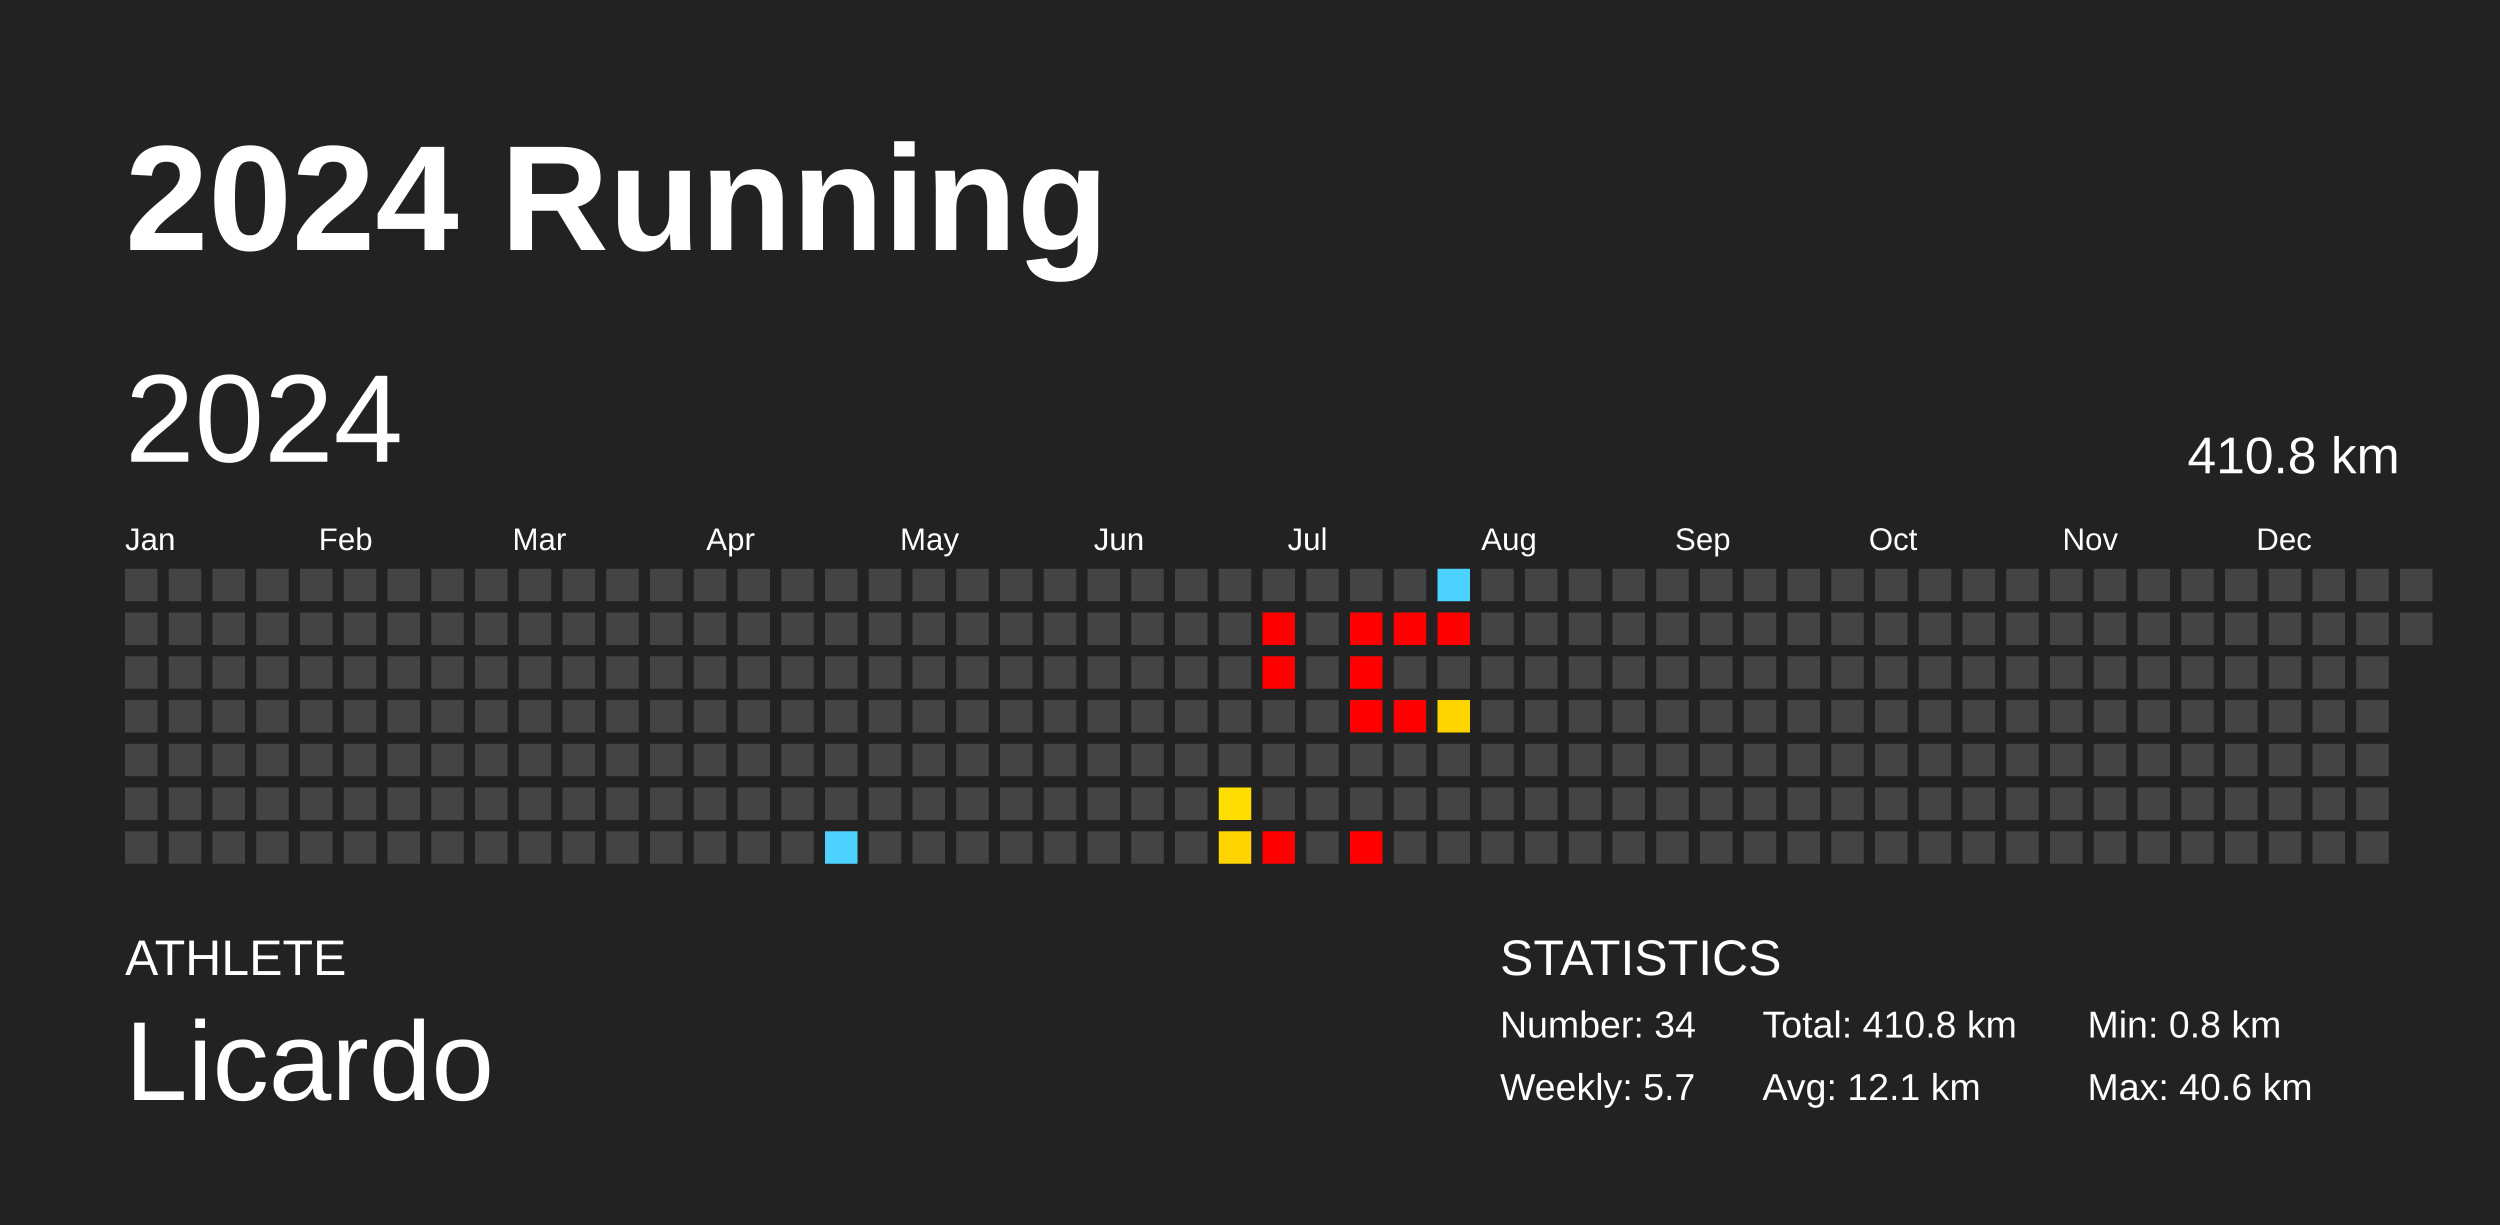
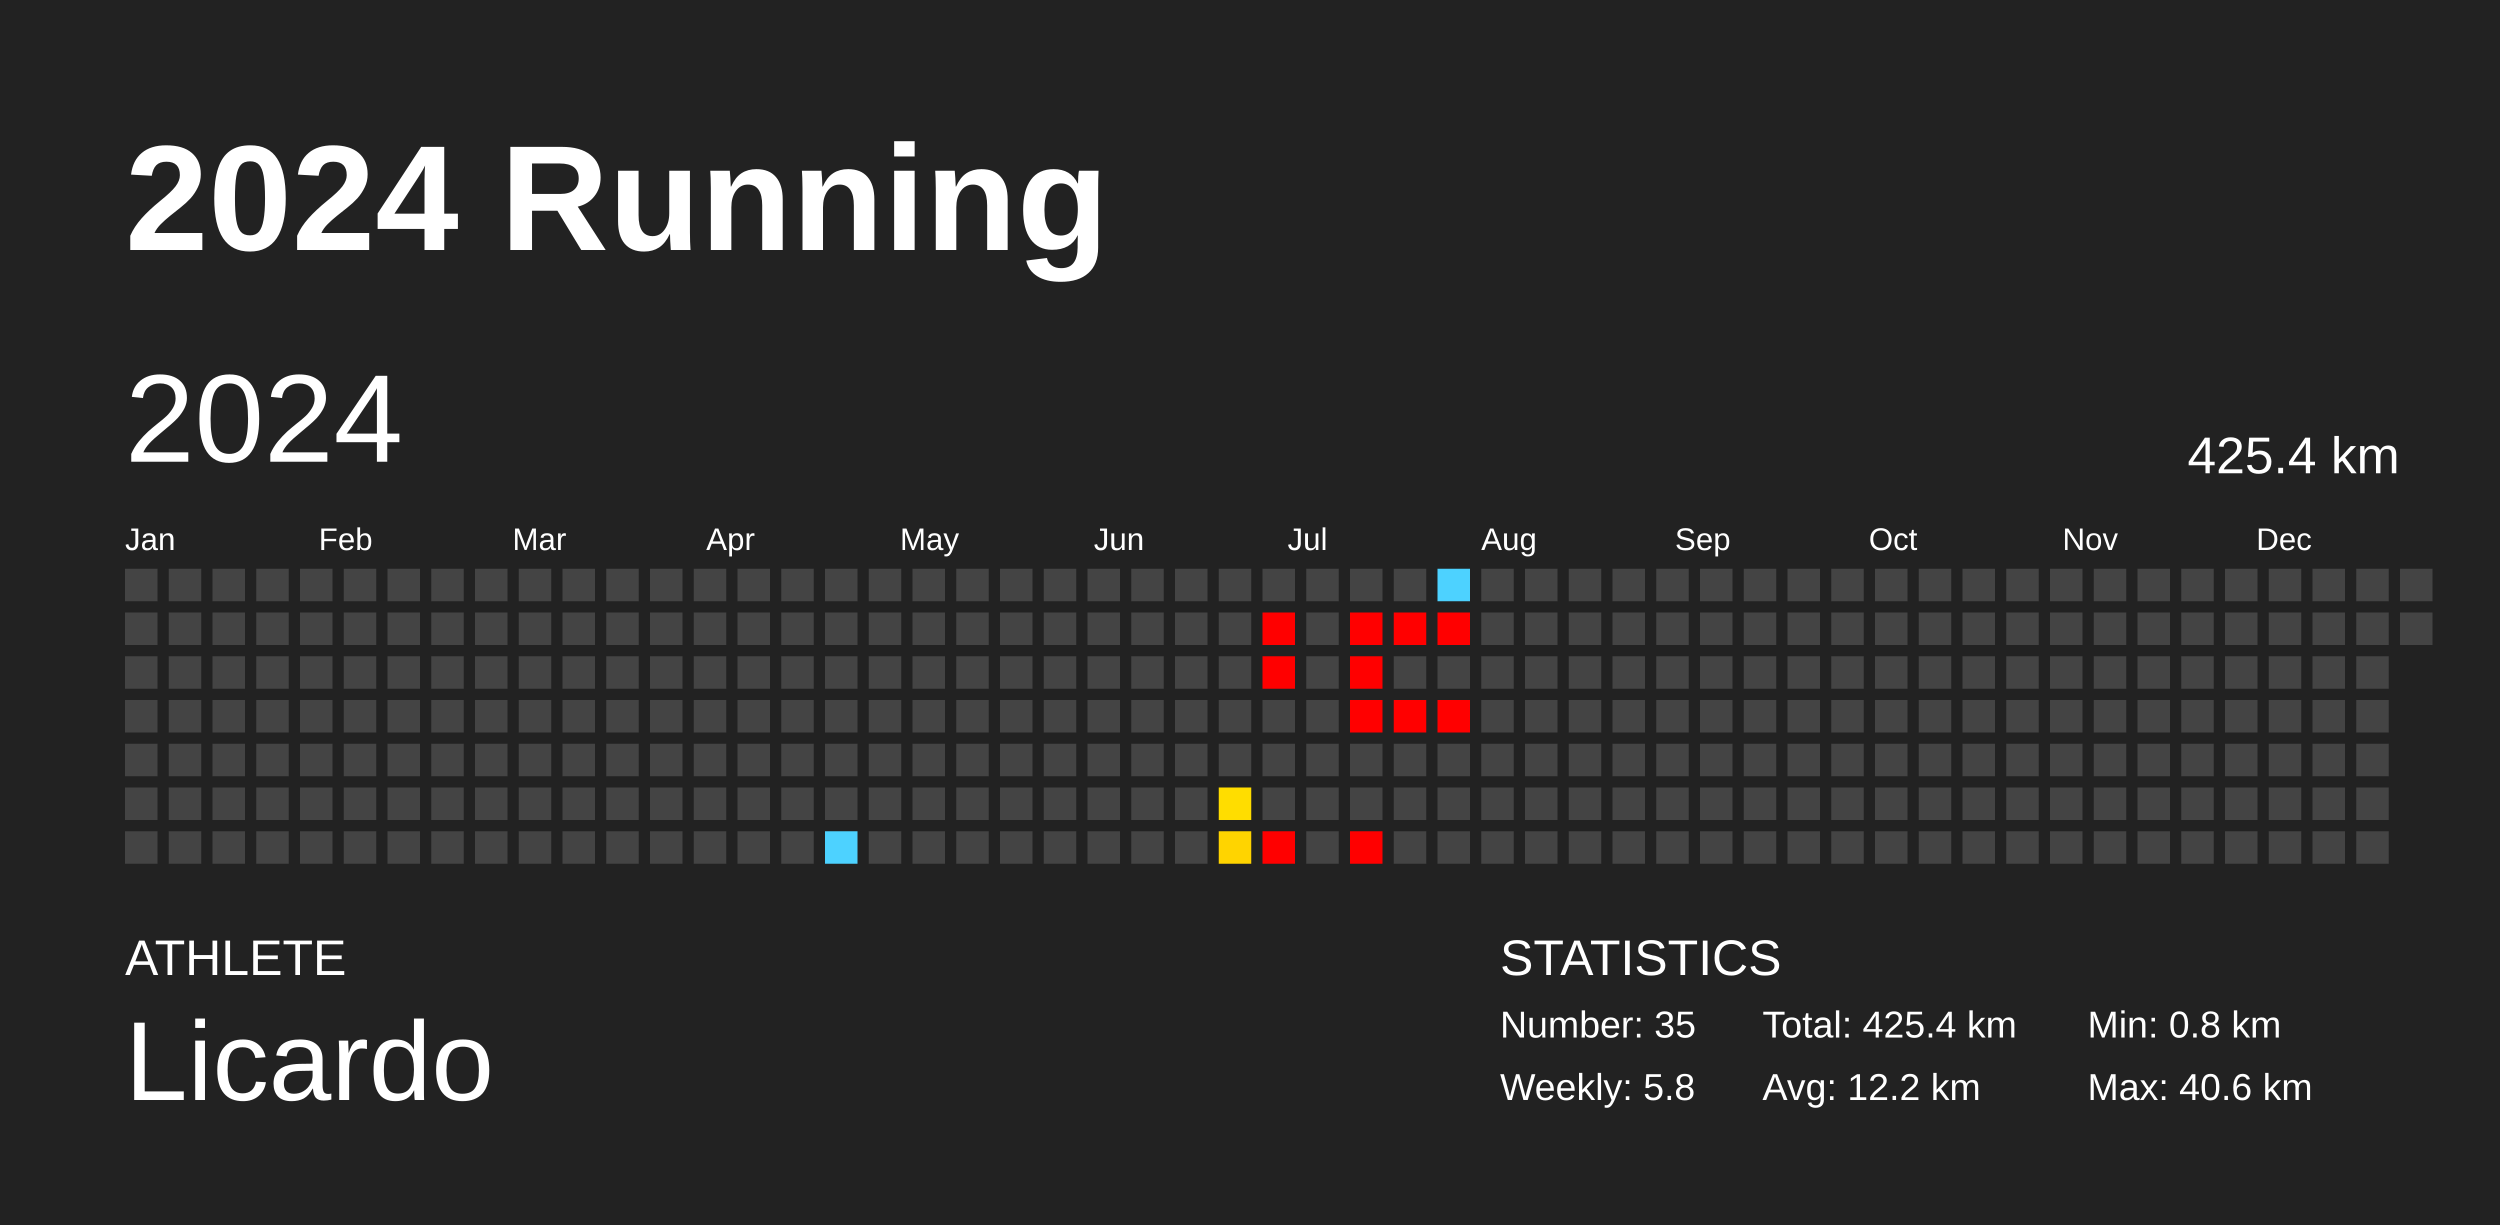
<svg xmlns="http://www.w3.org/2000/svg" baseProfile="full" height="98mm" version="1.1" viewBox="0,0,200,98" width="200mm">
  <defs />
  <rect fill="#222222" height="98" width="200" x="0" y="0" />
  <text fill="#FFFFFF" style="font-size:12px; font-family:Arial; font-weight:bold;" x="10" y="20">2024 Running</text>
  <text fill="#FFFFFF" style="font-size:4px; font-family:Arial" x="10" y="78">ATHLETE</text>
  <text fill="#FFFFFF" style="font-size:9px; font-family:Arial" x="10" y="88">Licardo</text>
  <text fill="#FFFFFF" style="font-size:4px; font-family:Arial" x="120" y="78">STATISTICS</text>
-   <text fill="#FFFFFF" style="font-size:3px; font-family:Arial" x="120" y="83">Number: 34</text>
-   <text fill="#FFFFFF" style="font-size:3px; font-family:Arial" x="120" y="88">Weekly: 5.7</text>
-   <text fill="#FFFFFF" style="font-size:3px; font-family:Arial" x="141" y="83">Total: 410.8 km</text>
-   <text fill="#FFFFFF" style="font-size:3px; font-family:Arial" x="141" y="88">Avg: 12.1 km</text>
+   <text fill="#FFFFFF" style="font-size:3px; font-family:Arial" x="120" y="83">Number: 35</text>
+   <text fill="#FFFFFF" style="font-size:3px; font-family:Arial" x="120" y="88">Weekly: 5.8</text>
+   <text fill="#FFFFFF" style="font-size:3px; font-family:Arial" x="141" y="83">Total: 425.4 km</text>
+   <text fill="#FFFFFF" style="font-size:3px; font-family:Arial" x="141" y="88">Avg: 12.2 km</text>
  <text fill="#FFFFFF" style="font-size:3px; font-family:Arial" x="167" y="83">Min: 0.8 km</text>
  <text fill="#FFFFFF" style="font-size:3px; font-family:Arial" x="167" y="88">Max: 40.6 km</text>
  <text dominant-baseline="hanging" fill="#FFFFFF" style="font-size:10.0px; font-family:Arial;" x="10" y="30">2024</text>
-   <text dominant-baseline="hanging" fill="#FFFFFF" style="font-size:4.125px; font-family:Arial;" x="175" y="35">410.8 km</text>
+   <text dominant-baseline="hanging" fill="#FFFFFF" style="font-size:4.125px; font-family:Arial;" x="175" y="35">425.4 km</text>
  <text fill="#FFFFFF" style="font-size:2.5px; font-family:Arial" x="10.0" y="44">Jan</text>
  <text fill="#FFFFFF" style="font-size:2.5px; font-family:Arial" x="25.5" y="44">Feb</text>
  <text fill="#FFFFFF" style="font-size:2.5px; font-family:Arial" x="41.0" y="44">Mar</text>
  <text fill="#FFFFFF" style="font-size:2.5px; font-family:Arial" x="56.5" y="44">Apr</text>
  <text fill="#FFFFFF" style="font-size:2.5px; font-family:Arial" x="72.0" y="44">May</text>
  <text fill="#FFFFFF" style="font-size:2.5px; font-family:Arial" x="87.5" y="44">Jun</text>
  <text fill="#FFFFFF" style="font-size:2.5px; font-family:Arial" x="103.0" y="44">Jul</text>
  <text fill="#FFFFFF" style="font-size:2.5px; font-family:Arial" x="118.5" y="44">Aug</text>
  <text fill="#FFFFFF" style="font-size:2.5px; font-family:Arial" x="134.0" y="44">Sep</text>
  <text fill="#FFFFFF" style="font-size:2.5px; font-family:Arial" x="149.5" y="44">Oct</text>
  <text fill="#FFFFFF" style="font-size:2.5px; font-family:Arial" x="165.0" y="44">Nov</text>
  <text fill="#FFFFFF" style="font-size:2.5px; font-family:Arial" x="180.5" y="44">Dec</text>
  <rect fill="#444444" height="2.6" width="2.6" x="10.0" y="45.5" />
  <rect fill="#444444" height="2.6" width="2.6" x="10.0" y="49.0" />
  <rect fill="#444444" height="2.6" width="2.6" x="10.0" y="52.5" />
  <rect fill="#444444" height="2.6" width="2.6" x="10.0" y="56.0" />
  <rect fill="#444444" height="2.6" width="2.6" x="10.0" y="59.5" />
  <rect fill="#444444" height="2.6" width="2.6" x="10.0" y="63.0" />
  <rect fill="#444444" height="2.6" width="2.6" x="10.0" y="66.5" />
  <rect fill="#444444" height="2.6" width="2.6" x="13.5" y="45.5" />
  <rect fill="#444444" height="2.6" width="2.6" x="13.5" y="49.0" />
  <rect fill="#444444" height="2.6" width="2.6" x="13.5" y="52.5" />
  <rect fill="#444444" height="2.6" width="2.6" x="13.5" y="56.0" />
  <rect fill="#444444" height="2.6" width="2.6" x="13.5" y="59.5" />
  <rect fill="#444444" height="2.6" width="2.6" x="13.5" y="63.0" />
  <rect fill="#444444" height="2.6" width="2.6" x="13.5" y="66.5" />
  <rect fill="#444444" height="2.6" width="2.6" x="17.0" y="45.5" />
  <rect fill="#444444" height="2.6" width="2.6" x="17.0" y="49.0" />
  <rect fill="#444444" height="2.6" width="2.6" x="17.0" y="52.5" />
  <rect fill="#444444" height="2.6" width="2.6" x="17.0" y="56.0" />
  <rect fill="#444444" height="2.6" width="2.6" x="17.0" y="59.5" />
  <rect fill="#444444" height="2.6" width="2.6" x="17.0" y="63.0" />
  <rect fill="#444444" height="2.6" width="2.6" x="17.0" y="66.5" />
  <rect fill="#444444" height="2.6" width="2.6" x="20.5" y="45.5" />
  <rect fill="#444444" height="2.6" width="2.6" x="20.5" y="49.0" />
  <rect fill="#444444" height="2.6" width="2.6" x="20.5" y="52.5" />
  <rect fill="#444444" height="2.6" width="2.6" x="20.5" y="56.0" />
  <rect fill="#444444" height="2.6" width="2.6" x="20.5" y="59.5" />
  <rect fill="#444444" height="2.6" width="2.6" x="20.5" y="63.0" />
  <rect fill="#444444" height="2.6" width="2.6" x="20.5" y="66.5" />
  <rect fill="#444444" height="2.6" width="2.6" x="24.0" y="45.5" />
  <rect fill="#444444" height="2.6" width="2.6" x="24.0" y="49.0" />
  <rect fill="#444444" height="2.6" width="2.6" x="24.0" y="52.5" />
  <rect fill="#444444" height="2.6" width="2.6" x="24.0" y="56.0" />
  <rect fill="#444444" height="2.6" width="2.6" x="24.0" y="59.5" />
  <rect fill="#444444" height="2.6" width="2.6" x="24.0" y="63.0" />
  <rect fill="#444444" height="2.6" width="2.6" x="24.0" y="66.5" />
  <rect fill="#444444" height="2.6" width="2.6" x="27.5" y="45.5" />
  <rect fill="#444444" height="2.6" width="2.6" x="27.5" y="49.0" />
  <rect fill="#444444" height="2.6" width="2.6" x="27.5" y="52.5" />
  <rect fill="#444444" height="2.6" width="2.6" x="27.5" y="56.0" />
  <rect fill="#444444" height="2.6" width="2.6" x="27.5" y="59.5" />
  <rect fill="#444444" height="2.6" width="2.6" x="27.5" y="63.0" />
  <rect fill="#444444" height="2.6" width="2.6" x="27.5" y="66.5" />
  <rect fill="#444444" height="2.6" width="2.6" x="31.0" y="45.5" />
  <rect fill="#444444" height="2.6" width="2.6" x="31.0" y="49.0" />
  <rect fill="#444444" height="2.6" width="2.6" x="31.0" y="52.5" />
  <rect fill="#444444" height="2.6" width="2.6" x="31.0" y="56.0" />
  <rect fill="#444444" height="2.6" width="2.6" x="31.0" y="59.5" />
  <rect fill="#444444" height="2.6" width="2.6" x="31.0" y="63.0" />
  <rect fill="#444444" height="2.6" width="2.6" x="31.0" y="66.5" />
  <rect fill="#444444" height="2.6" width="2.6" x="34.5" y="45.5" />
  <rect fill="#444444" height="2.6" width="2.6" x="34.5" y="49.0" />
  <rect fill="#444444" height="2.6" width="2.6" x="34.5" y="52.5" />
  <rect fill="#444444" height="2.6" width="2.6" x="34.5" y="56.0" />
  <rect fill="#444444" height="2.6" width="2.6" x="34.5" y="59.5" />
  <rect fill="#444444" height="2.6" width="2.6" x="34.5" y="63.0" />
  <rect fill="#444444" height="2.6" width="2.6" x="34.5" y="66.5" />
  <rect fill="#444444" height="2.6" width="2.6" x="38.0" y="45.5" />
  <rect fill="#444444" height="2.6" width="2.6" x="38.0" y="49.0" />
  <rect fill="#444444" height="2.6" width="2.6" x="38.0" y="52.5" />
  <rect fill="#444444" height="2.6" width="2.6" x="38.0" y="56.0" />
  <rect fill="#444444" height="2.6" width="2.6" x="38.0" y="59.5" />
  <rect fill="#444444" height="2.6" width="2.6" x="38.0" y="63.0" />
  <rect fill="#444444" height="2.6" width="2.6" x="38.0" y="66.5" />
  <rect fill="#444444" height="2.6" width="2.6" x="41.5" y="45.5" />
  <rect fill="#444444" height="2.6" width="2.6" x="41.5" y="49.0" />
  <rect fill="#444444" height="2.6" width="2.6" x="41.5" y="52.5" />
  <rect fill="#444444" height="2.6" width="2.6" x="41.5" y="56.0" />
  <rect fill="#444444" height="2.6" width="2.6" x="41.5" y="59.5" />
  <rect fill="#444444" height="2.6" width="2.6" x="41.5" y="63.0" />
  <rect fill="#444444" height="2.6" width="2.6" x="41.5" y="66.5" />
  <rect fill="#444444" height="2.6" width="2.6" x="45.0" y="45.5" />
  <rect fill="#444444" height="2.6" width="2.6" x="45.0" y="49.0" />
  <rect fill="#444444" height="2.6" width="2.6" x="45.0" y="52.5" />
  <rect fill="#444444" height="2.6" width="2.6" x="45.0" y="56.0" />
  <rect fill="#444444" height="2.6" width="2.6" x="45.0" y="59.5" />
  <rect fill="#444444" height="2.6" width="2.6" x="45.0" y="63.0" />
  <rect fill="#444444" height="2.6" width="2.6" x="45.0" y="66.5" />
  <rect fill="#444444" height="2.6" width="2.6" x="48.5" y="45.5" />
  <rect fill="#444444" height="2.6" width="2.6" x="48.5" y="49.0" />
  <rect fill="#444444" height="2.6" width="2.6" x="48.5" y="52.5" />
  <rect fill="#444444" height="2.6" width="2.6" x="48.5" y="56.0" />
  <rect fill="#444444" height="2.6" width="2.6" x="48.5" y="59.5" />
  <rect fill="#444444" height="2.6" width="2.6" x="48.5" y="63.0" />
  <rect fill="#444444" height="2.6" width="2.6" x="48.5" y="66.5" />
  <rect fill="#444444" height="2.6" width="2.6" x="52.0" y="45.5" />
  <rect fill="#444444" height="2.6" width="2.6" x="52.0" y="49.0" />
  <rect fill="#444444" height="2.6" width="2.6" x="52.0" y="52.5" />
  <rect fill="#444444" height="2.6" width="2.6" x="52.0" y="56.0" />
  <rect fill="#444444" height="2.6" width="2.6" x="52.0" y="59.5" />
  <rect fill="#444444" height="2.6" width="2.6" x="52.0" y="63.0" />
  <rect fill="#444444" height="2.6" width="2.6" x="52.0" y="66.5" />
  <rect fill="#444444" height="2.6" width="2.6" x="55.5" y="45.5" />
  <rect fill="#444444" height="2.6" width="2.6" x="55.5" y="49.0" />
  <rect fill="#444444" height="2.6" width="2.6" x="55.5" y="52.5" />
  <rect fill="#444444" height="2.6" width="2.6" x="55.5" y="56.0" />
  <rect fill="#444444" height="2.6" width="2.6" x="55.5" y="59.5" />
  <rect fill="#444444" height="2.6" width="2.6" x="55.5" y="63.0" />
  <rect fill="#444444" height="2.6" width="2.6" x="55.5" y="66.5" />
  <rect fill="#444444" height="2.6" width="2.6" x="59.0" y="45.5" />
  <rect fill="#444444" height="2.6" width="2.6" x="59.0" y="49.0" />
  <rect fill="#444444" height="2.6" width="2.6" x="59.0" y="52.5" />
  <rect fill="#444444" height="2.6" width="2.6" x="59.0" y="56.0" />
  <rect fill="#444444" height="2.6" width="2.6" x="59.0" y="59.5" />
  <rect fill="#444444" height="2.6" width="2.6" x="59.0" y="63.0" />
  <rect fill="#444444" height="2.6" width="2.6" x="59.0" y="66.5" />
  <rect fill="#444444" height="2.6" width="2.6" x="62.5" y="45.5" />
  <rect fill="#444444" height="2.6" width="2.6" x="62.5" y="49.0" />
  <rect fill="#444444" height="2.6" width="2.6" x="62.5" y="52.5" />
  <rect fill="#444444" height="2.6" width="2.6" x="62.5" y="56.0" />
  <rect fill="#444444" height="2.6" width="2.6" x="62.5" y="59.5" />
  <rect fill="#444444" height="2.6" width="2.6" x="62.5" y="63.0" />
  <rect fill="#444444" height="2.6" width="2.6" x="62.5" y="66.5" />
  <rect fill="#444444" height="2.6" width="2.6" x="66.0" y="45.5" />
  <rect fill="#444444" height="2.6" width="2.6" x="66.0" y="49.0" />
  <rect fill="#444444" height="2.6" width="2.6" x="66.0" y="52.5" />
  <rect fill="#444444" height="2.6" width="2.6" x="66.0" y="56.0" />
  <rect fill="#444444" height="2.6" width="2.6" x="66.0" y="59.5" />
  <rect fill="#444444" height="2.6" width="2.6" x="66.0" y="63.0" />
  <rect fill="#4dd2ff" height="2.6" width="2.6" x="66.0" y="66.5" />
  <rect fill="#444444" height="2.6" width="2.6" x="69.5" y="45.5" />
  <rect fill="#444444" height="2.6" width="2.6" x="69.5" y="49.0" />
  <rect fill="#444444" height="2.6" width="2.6" x="69.5" y="52.5" />
  <rect fill="#444444" height="2.6" width="2.6" x="69.5" y="56.0" />
  <rect fill="#444444" height="2.6" width="2.6" x="69.5" y="59.5" />
  <rect fill="#444444" height="2.6" width="2.6" x="69.5" y="63.0" />
  <rect fill="#444444" height="2.6" width="2.6" x="69.5" y="66.5" />
  <rect fill="#444444" height="2.6" width="2.6" x="73.0" y="45.5" />
  <rect fill="#444444" height="2.6" width="2.6" x="73.0" y="49.0" />
  <rect fill="#444444" height="2.6" width="2.6" x="73.0" y="52.5" />
  <rect fill="#444444" height="2.6" width="2.6" x="73.0" y="56.0" />
  <rect fill="#444444" height="2.6" width="2.6" x="73.0" y="59.5" />
  <rect fill="#444444" height="2.6" width="2.6" x="73.0" y="63.0" />
  <rect fill="#444444" height="2.6" width="2.6" x="73.0" y="66.5" />
  <rect fill="#444444" height="2.6" width="2.6" x="76.5" y="45.5" />
  <rect fill="#444444" height="2.6" width="2.6" x="76.5" y="49.0" />
  <rect fill="#444444" height="2.6" width="2.6" x="76.5" y="52.5" />
  <rect fill="#444444" height="2.6" width="2.6" x="76.5" y="56.0" />
  <rect fill="#444444" height="2.6" width="2.6" x="76.5" y="59.5" />
  <rect fill="#444444" height="2.6" width="2.6" x="76.5" y="63.0" />
  <rect fill="#444444" height="2.6" width="2.6" x="76.5" y="66.5" />
  <rect fill="#444444" height="2.6" width="2.6" x="80.0" y="45.5" />
  <rect fill="#444444" height="2.6" width="2.6" x="80.0" y="49.0" />
  <rect fill="#444444" height="2.6" width="2.6" x="80.0" y="52.5" />
  <rect fill="#444444" height="2.6" width="2.6" x="80.0" y="56.0" />
  <rect fill="#444444" height="2.6" width="2.6" x="80.0" y="59.5" />
  <rect fill="#444444" height="2.6" width="2.6" x="80.0" y="63.0" />
  <rect fill="#444444" height="2.6" width="2.6" x="80.0" y="66.5" />
  <rect fill="#444444" height="2.6" width="2.6" x="83.5" y="45.5" />
  <rect fill="#444444" height="2.6" width="2.6" x="83.5" y="49.0" />
  <rect fill="#444444" height="2.6" width="2.6" x="83.5" y="52.5" />
  <rect fill="#444444" height="2.6" width="2.6" x="83.5" y="56.0" />
  <rect fill="#444444" height="2.6" width="2.6" x="83.5" y="59.5" />
  <rect fill="#444444" height="2.6" width="2.6" x="83.5" y="63.0" />
  <rect fill="#444444" height="2.6" width="2.6" x="83.5" y="66.5" />
  <rect fill="#444444" height="2.6" width="2.6" x="87.0" y="45.5" />
  <rect fill="#444444" height="2.6" width="2.6" x="87.0" y="49.0" />
  <rect fill="#444444" height="2.6" width="2.6" x="87.0" y="52.5" />
  <rect fill="#444444" height="2.6" width="2.6" x="87.0" y="56.0" />
  <rect fill="#444444" height="2.6" width="2.6" x="87.0" y="59.5" />
  <rect fill="#444444" height="2.6" width="2.6" x="87.0" y="63.0" />
  <rect fill="#444444" height="2.6" width="2.6" x="87.0" y="66.5" />
  <rect fill="#444444" height="2.6" width="2.6" x="90.5" y="45.5" />
  <rect fill="#444444" height="2.6" width="2.6" x="90.5" y="49.0" />
  <rect fill="#444444" height="2.6" width="2.6" x="90.5" y="52.5" />
  <rect fill="#444444" height="2.6" width="2.6" x="90.5" y="56.0" />
  <rect fill="#444444" height="2.6" width="2.6" x="90.5" y="59.5" />
  <rect fill="#444444" height="2.6" width="2.6" x="90.5" y="63.0" />
  <rect fill="#444444" height="2.6" width="2.6" x="90.5" y="66.5" />
  <rect fill="#444444" height="2.6" width="2.6" x="94.0" y="45.5" />
  <rect fill="#444444" height="2.6" width="2.6" x="94.0" y="49.0" />
  <rect fill="#444444" height="2.6" width="2.6" x="94.0" y="52.5" />
  <rect fill="#444444" height="2.6" width="2.6" x="94.0" y="56.0" />
  <rect fill="#444444" height="2.6" width="2.6" x="94.0" y="59.5" />
  <rect fill="#444444" height="2.6" width="2.6" x="94.0" y="63.0" />
  <rect fill="#444444" height="2.6" width="2.6" x="94.0" y="66.5" />
  <rect fill="#444444" height="2.6" width="2.6" x="97.5" y="45.5" />
  <rect fill="#444444" height="2.6" width="2.6" x="97.5" y="49.0" />
  <rect fill="#444444" height="2.6" width="2.6" x="97.5" y="52.5" />
  <rect fill="#444444" height="2.6" width="2.6" x="97.5" y="56.0" />
  <rect fill="#444444" height="2.6" width="2.6" x="97.5" y="59.5" />
  <rect fill="#ffdd00" height="2.6" width="2.6" x="97.5" y="63.0" />
  <rect fill="#ffd400" height="2.6" width="2.6" x="97.5" y="66.5" />
  <rect fill="#444444" height="2.6" width="2.6" x="101.0" y="45.5" />
  <rect fill="red" height="2.6" width="2.6" x="101.0" y="49.0" />
  <rect fill="red" height="2.6" width="2.6" x="101.0" y="52.5" />
  <rect fill="#444444" height="2.6" width="2.6" x="101.0" y="56.0" />
  <rect fill="#444444" height="2.6" width="2.6" x="101.0" y="59.5" />
  <rect fill="#444444" height="2.6" width="2.6" x="101.0" y="63.0" />
  <rect fill="red" height="2.6" width="2.6" x="101.0" y="66.5" />
  <rect fill="#444444" height="2.6" width="2.6" x="104.5" y="45.5" />
  <rect fill="#444444" height="2.6" width="2.6" x="104.5" y="49.0" />
  <rect fill="#444444" height="2.6" width="2.6" x="104.5" y="52.5" />
  <rect fill="#444444" height="2.6" width="2.6" x="104.5" y="56.0" />
  <rect fill="#444444" height="2.6" width="2.6" x="104.5" y="59.5" />
  <rect fill="#444444" height="2.6" width="2.6" x="104.5" y="63.0" />
  <rect fill="#444444" height="2.6" width="2.6" x="104.5" y="66.5" />
  <rect fill="#444444" height="2.6" width="2.6" x="108.0" y="45.5" />
  <rect fill="red" height="2.6" width="2.6" x="108.0" y="49.0" />
  <rect fill="red" height="2.6" width="2.6" x="108.0" y="52.5" />
  <rect fill="red" height="2.6" width="2.6" x="108.0" y="56.0" />
  <rect fill="#444444" height="2.6" width="2.6" x="108.0" y="59.5" />
  <rect fill="#444444" height="2.6" width="2.6" x="108.0" y="63.0" />
  <rect fill="red" height="2.6" width="2.6" x="108.0" y="66.5" />
  <rect fill="#444444" height="2.6" width="2.6" x="111.5" y="45.5" />
  <rect fill="red" height="2.6" width="2.6" x="111.5" y="49.0" />
  <rect fill="#444444" height="2.6" width="2.6" x="111.5" y="52.5" />
  <rect fill="red" height="2.6" width="2.6" x="111.5" y="56.0" />
  <rect fill="#444444" height="2.6" width="2.6" x="111.5" y="59.5" />
  <rect fill="#444444" height="2.6" width="2.6" x="111.5" y="63.0" />
  <rect fill="#444444" height="2.6" width="2.6" x="111.5" y="66.5" />
  <rect fill="#4dd2ff" height="2.6" width="2.6" x="115.0" y="45.5" />
  <rect fill="red" height="2.6" width="2.6" x="115.0" y="49.0" />
  <rect fill="#444444" height="2.6" width="2.6" x="115.0" y="52.5" />
-   <rect fill="#ffd500" height="2.6" width="2.6" x="115.0" y="56.0" />
+   <rect fill="red" height="2.6" width="2.6" x="115.0" y="56.0" />
  <rect fill="#444444" height="2.6" width="2.6" x="115.0" y="59.5" />
  <rect fill="#444444" height="2.6" width="2.6" x="115.0" y="63.0" />
  <rect fill="#444444" height="2.6" width="2.6" x="115.0" y="66.5" />
  <rect fill="#444444" height="2.6" width="2.6" x="118.5" y="45.5" />
  <rect fill="#444444" height="2.6" width="2.6" x="118.5" y="49.0" />
  <rect fill="#444444" height="2.6" width="2.6" x="118.5" y="52.5" />
  <rect fill="#444444" height="2.6" width="2.6" x="118.5" y="56.0" />
  <rect fill="#444444" height="2.6" width="2.6" x="118.5" y="59.5" />
  <rect fill="#444444" height="2.6" width="2.6" x="118.5" y="63.0" />
  <rect fill="#444444" height="2.6" width="2.6" x="118.5" y="66.5" />
  <rect fill="#444444" height="2.6" width="2.6" x="122.0" y="45.5" />
  <rect fill="#444444" height="2.6" width="2.6" x="122.0" y="49.0" />
  <rect fill="#444444" height="2.6" width="2.6" x="122.0" y="52.5" />
  <rect fill="#444444" height="2.6" width="2.6" x="122.0" y="56.0" />
  <rect fill="#444444" height="2.6" width="2.6" x="122.0" y="59.5" />
  <rect fill="#444444" height="2.6" width="2.6" x="122.0" y="63.0" />
  <rect fill="#444444" height="2.6" width="2.6" x="122.0" y="66.5" />
  <rect fill="#444444" height="2.6" width="2.6" x="125.5" y="45.5" />
  <rect fill="#444444" height="2.6" width="2.6" x="125.5" y="49.0" />
  <rect fill="#444444" height="2.6" width="2.6" x="125.5" y="52.5" />
  <rect fill="#444444" height="2.6" width="2.6" x="125.5" y="56.0" />
  <rect fill="#444444" height="2.6" width="2.6" x="125.5" y="59.5" />
  <rect fill="#444444" height="2.6" width="2.6" x="125.5" y="63.0" />
  <rect fill="#444444" height="2.6" width="2.6" x="125.5" y="66.5" />
  <rect fill="#444444" height="2.6" width="2.6" x="129.0" y="45.5" />
  <rect fill="#444444" height="2.6" width="2.6" x="129.0" y="49.0" />
  <rect fill="#444444" height="2.6" width="2.6" x="129.0" y="52.5" />
  <rect fill="#444444" height="2.6" width="2.6" x="129.0" y="56.0" />
  <rect fill="#444444" height="2.6" width="2.6" x="129.0" y="59.5" />
  <rect fill="#444444" height="2.6" width="2.6" x="129.0" y="63.0" />
  <rect fill="#444444" height="2.6" width="2.6" x="129.0" y="66.5" />
  <rect fill="#444444" height="2.6" width="2.6" x="132.5" y="45.5" />
  <rect fill="#444444" height="2.6" width="2.6" x="132.5" y="49.0" />
  <rect fill="#444444" height="2.6" width="2.6" x="132.5" y="52.5" />
  <rect fill="#444444" height="2.6" width="2.6" x="132.5" y="56.0" />
  <rect fill="#444444" height="2.6" width="2.6" x="132.5" y="59.5" />
  <rect fill="#444444" height="2.6" width="2.6" x="132.5" y="63.0" />
  <rect fill="#444444" height="2.6" width="2.6" x="132.5" y="66.5" />
  <rect fill="#444444" height="2.6" width="2.6" x="136.0" y="45.5" />
  <rect fill="#444444" height="2.6" width="2.6" x="136.0" y="49.0" />
  <rect fill="#444444" height="2.6" width="2.6" x="136.0" y="52.5" />
  <rect fill="#444444" height="2.6" width="2.6" x="136.0" y="56.0" />
  <rect fill="#444444" height="2.6" width="2.6" x="136.0" y="59.5" />
  <rect fill="#444444" height="2.6" width="2.6" x="136.0" y="63.0" />
  <rect fill="#444444" height="2.6" width="2.6" x="136.0" y="66.5" />
  <rect fill="#444444" height="2.6" width="2.6" x="139.5" y="45.5" />
  <rect fill="#444444" height="2.6" width="2.6" x="139.5" y="49.0" />
  <rect fill="#444444" height="2.6" width="2.6" x="139.5" y="52.5" />
  <rect fill="#444444" height="2.6" width="2.6" x="139.5" y="56.0" />
  <rect fill="#444444" height="2.6" width="2.6" x="139.5" y="59.5" />
  <rect fill="#444444" height="2.6" width="2.6" x="139.5" y="63.0" />
  <rect fill="#444444" height="2.6" width="2.6" x="139.5" y="66.5" />
  <rect fill="#444444" height="2.6" width="2.6" x="143.0" y="45.5" />
  <rect fill="#444444" height="2.6" width="2.6" x="143.0" y="49.0" />
  <rect fill="#444444" height="2.6" width="2.6" x="143.0" y="52.5" />
  <rect fill="#444444" height="2.6" width="2.6" x="143.0" y="56.0" />
  <rect fill="#444444" height="2.6" width="2.6" x="143.0" y="59.5" />
  <rect fill="#444444" height="2.6" width="2.6" x="143.0" y="63.0" />
  <rect fill="#444444" height="2.6" width="2.6" x="143.0" y="66.5" />
  <rect fill="#444444" height="2.6" width="2.6" x="146.5" y="45.5" />
  <rect fill="#444444" height="2.6" width="2.6" x="146.5" y="49.0" />
  <rect fill="#444444" height="2.6" width="2.6" x="146.5" y="52.5" />
  <rect fill="#444444" height="2.6" width="2.6" x="146.5" y="56.0" />
  <rect fill="#444444" height="2.6" width="2.6" x="146.5" y="59.5" />
  <rect fill="#444444" height="2.6" width="2.6" x="146.5" y="63.0" />
  <rect fill="#444444" height="2.6" width="2.6" x="146.5" y="66.5" />
  <rect fill="#444444" height="2.6" width="2.6" x="150.0" y="45.5" />
  <rect fill="#444444" height="2.6" width="2.6" x="150.0" y="49.0" />
  <rect fill="#444444" height="2.6" width="2.6" x="150.0" y="52.5" />
  <rect fill="#444444" height="2.6" width="2.6" x="150.0" y="56.0" />
  <rect fill="#444444" height="2.6" width="2.6" x="150.0" y="59.5" />
  <rect fill="#444444" height="2.6" width="2.6" x="150.0" y="63.0" />
  <rect fill="#444444" height="2.6" width="2.6" x="150.0" y="66.5" />
  <rect fill="#444444" height="2.6" width="2.6" x="153.5" y="45.5" />
  <rect fill="#444444" height="2.6" width="2.6" x="153.5" y="49.0" />
  <rect fill="#444444" height="2.6" width="2.6" x="153.5" y="52.5" />
  <rect fill="#444444" height="2.6" width="2.6" x="153.5" y="56.0" />
  <rect fill="#444444" height="2.6" width="2.6" x="153.5" y="59.5" />
  <rect fill="#444444" height="2.6" width="2.6" x="153.5" y="63.0" />
  <rect fill="#444444" height="2.6" width="2.6" x="153.5" y="66.5" />
  <rect fill="#444444" height="2.6" width="2.6" x="157.0" y="45.5" />
  <rect fill="#444444" height="2.6" width="2.6" x="157.0" y="49.0" />
  <rect fill="#444444" height="2.6" width="2.6" x="157.0" y="52.5" />
  <rect fill="#444444" height="2.6" width="2.6" x="157.0" y="56.0" />
  <rect fill="#444444" height="2.6" width="2.6" x="157.0" y="59.5" />
  <rect fill="#444444" height="2.6" width="2.6" x="157.0" y="63.0" />
  <rect fill="#444444" height="2.6" width="2.6" x="157.0" y="66.5" />
  <rect fill="#444444" height="2.6" width="2.6" x="160.5" y="45.5" />
  <rect fill="#444444" height="2.6" width="2.6" x="160.5" y="49.0" />
  <rect fill="#444444" height="2.6" width="2.6" x="160.5" y="52.5" />
  <rect fill="#444444" height="2.6" width="2.6" x="160.5" y="56.0" />
  <rect fill="#444444" height="2.6" width="2.6" x="160.5" y="59.5" />
  <rect fill="#444444" height="2.6" width="2.6" x="160.5" y="63.0" />
  <rect fill="#444444" height="2.6" width="2.6" x="160.5" y="66.5" />
  <rect fill="#444444" height="2.6" width="2.6" x="164.0" y="45.5" />
  <rect fill="#444444" height="2.6" width="2.6" x="164.0" y="49.0" />
  <rect fill="#444444" height="2.6" width="2.6" x="164.0" y="52.5" />
  <rect fill="#444444" height="2.6" width="2.6" x="164.0" y="56.0" />
  <rect fill="#444444" height="2.6" width="2.6" x="164.0" y="59.5" />
  <rect fill="#444444" height="2.6" width="2.6" x="164.0" y="63.0" />
  <rect fill="#444444" height="2.6" width="2.6" x="164.0" y="66.5" />
  <rect fill="#444444" height="2.6" width="2.6" x="167.5" y="45.5" />
  <rect fill="#444444" height="2.6" width="2.6" x="167.5" y="49.0" />
  <rect fill="#444444" height="2.6" width="2.6" x="167.5" y="52.5" />
  <rect fill="#444444" height="2.6" width="2.6" x="167.5" y="56.0" />
  <rect fill="#444444" height="2.6" width="2.6" x="167.5" y="59.5" />
  <rect fill="#444444" height="2.6" width="2.6" x="167.5" y="63.0" />
  <rect fill="#444444" height="2.6" width="2.6" x="167.5" y="66.5" />
  <rect fill="#444444" height="2.6" width="2.6" x="171.0" y="45.5" />
  <rect fill="#444444" height="2.6" width="2.6" x="171.0" y="49.0" />
  <rect fill="#444444" height="2.6" width="2.6" x="171.0" y="52.5" />
  <rect fill="#444444" height="2.6" width="2.6" x="171.0" y="56.0" />
  <rect fill="#444444" height="2.6" width="2.6" x="171.0" y="59.5" />
  <rect fill="#444444" height="2.6" width="2.6" x="171.0" y="63.0" />
  <rect fill="#444444" height="2.6" width="2.6" x="171.0" y="66.5" />
  <rect fill="#444444" height="2.6" width="2.6" x="174.5" y="45.5" />
  <rect fill="#444444" height="2.6" width="2.6" x="174.5" y="49.0" />
  <rect fill="#444444" height="2.6" width="2.6" x="174.5" y="52.5" />
  <rect fill="#444444" height="2.6" width="2.6" x="174.5" y="56.0" />
  <rect fill="#444444" height="2.6" width="2.6" x="174.5" y="59.5" />
  <rect fill="#444444" height="2.6" width="2.6" x="174.5" y="63.0" />
  <rect fill="#444444" height="2.6" width="2.6" x="174.5" y="66.5" />
  <rect fill="#444444" height="2.6" width="2.6" x="178.0" y="45.5" />
  <rect fill="#444444" height="2.6" width="2.6" x="178.0" y="49.0" />
  <rect fill="#444444" height="2.6" width="2.6" x="178.0" y="52.5" />
  <rect fill="#444444" height="2.6" width="2.6" x="178.0" y="56.0" />
  <rect fill="#444444" height="2.6" width="2.6" x="178.0" y="59.5" />
  <rect fill="#444444" height="2.6" width="2.6" x="178.0" y="63.0" />
  <rect fill="#444444" height="2.6" width="2.6" x="178.0" y="66.5" />
  <rect fill="#444444" height="2.6" width="2.6" x="181.5" y="45.5" />
  <rect fill="#444444" height="2.6" width="2.6" x="181.5" y="49.0" />
  <rect fill="#444444" height="2.6" width="2.6" x="181.5" y="52.5" />
  <rect fill="#444444" height="2.6" width="2.6" x="181.5" y="56.0" />
  <rect fill="#444444" height="2.6" width="2.6" x="181.5" y="59.5" />
  <rect fill="#444444" height="2.6" width="2.6" x="181.5" y="63.0" />
  <rect fill="#444444" height="2.6" width="2.6" x="181.5" y="66.5" />
  <rect fill="#444444" height="2.6" width="2.6" x="185.0" y="45.5" />
  <rect fill="#444444" height="2.6" width="2.6" x="185.0" y="49.0" />
  <rect fill="#444444" height="2.6" width="2.6" x="185.0" y="52.5" />
  <rect fill="#444444" height="2.6" width="2.6" x="185.0" y="56.0" />
  <rect fill="#444444" height="2.6" width="2.6" x="185.0" y="59.5" />
  <rect fill="#444444" height="2.6" width="2.6" x="185.0" y="63.0" />
  <rect fill="#444444" height="2.6" width="2.6" x="185.0" y="66.5" />
  <rect fill="#444444" height="2.6" width="2.6" x="188.5" y="45.5" />
  <rect fill="#444444" height="2.6" width="2.6" x="188.5" y="49.0" />
  <rect fill="#444444" height="2.6" width="2.6" x="188.5" y="52.5" />
  <rect fill="#444444" height="2.6" width="2.6" x="188.5" y="56.0" />
  <rect fill="#444444" height="2.6" width="2.6" x="188.5" y="59.5" />
  <rect fill="#444444" height="2.6" width="2.6" x="188.5" y="63.0" />
  <rect fill="#444444" height="2.6" width="2.6" x="188.5" y="66.5" />
  <rect fill="#444444" height="2.6" width="2.6" x="192.0" y="45.5" />
  <rect fill="#444444" height="2.6" width="2.6" x="192.0" y="49.0" />
</svg>
